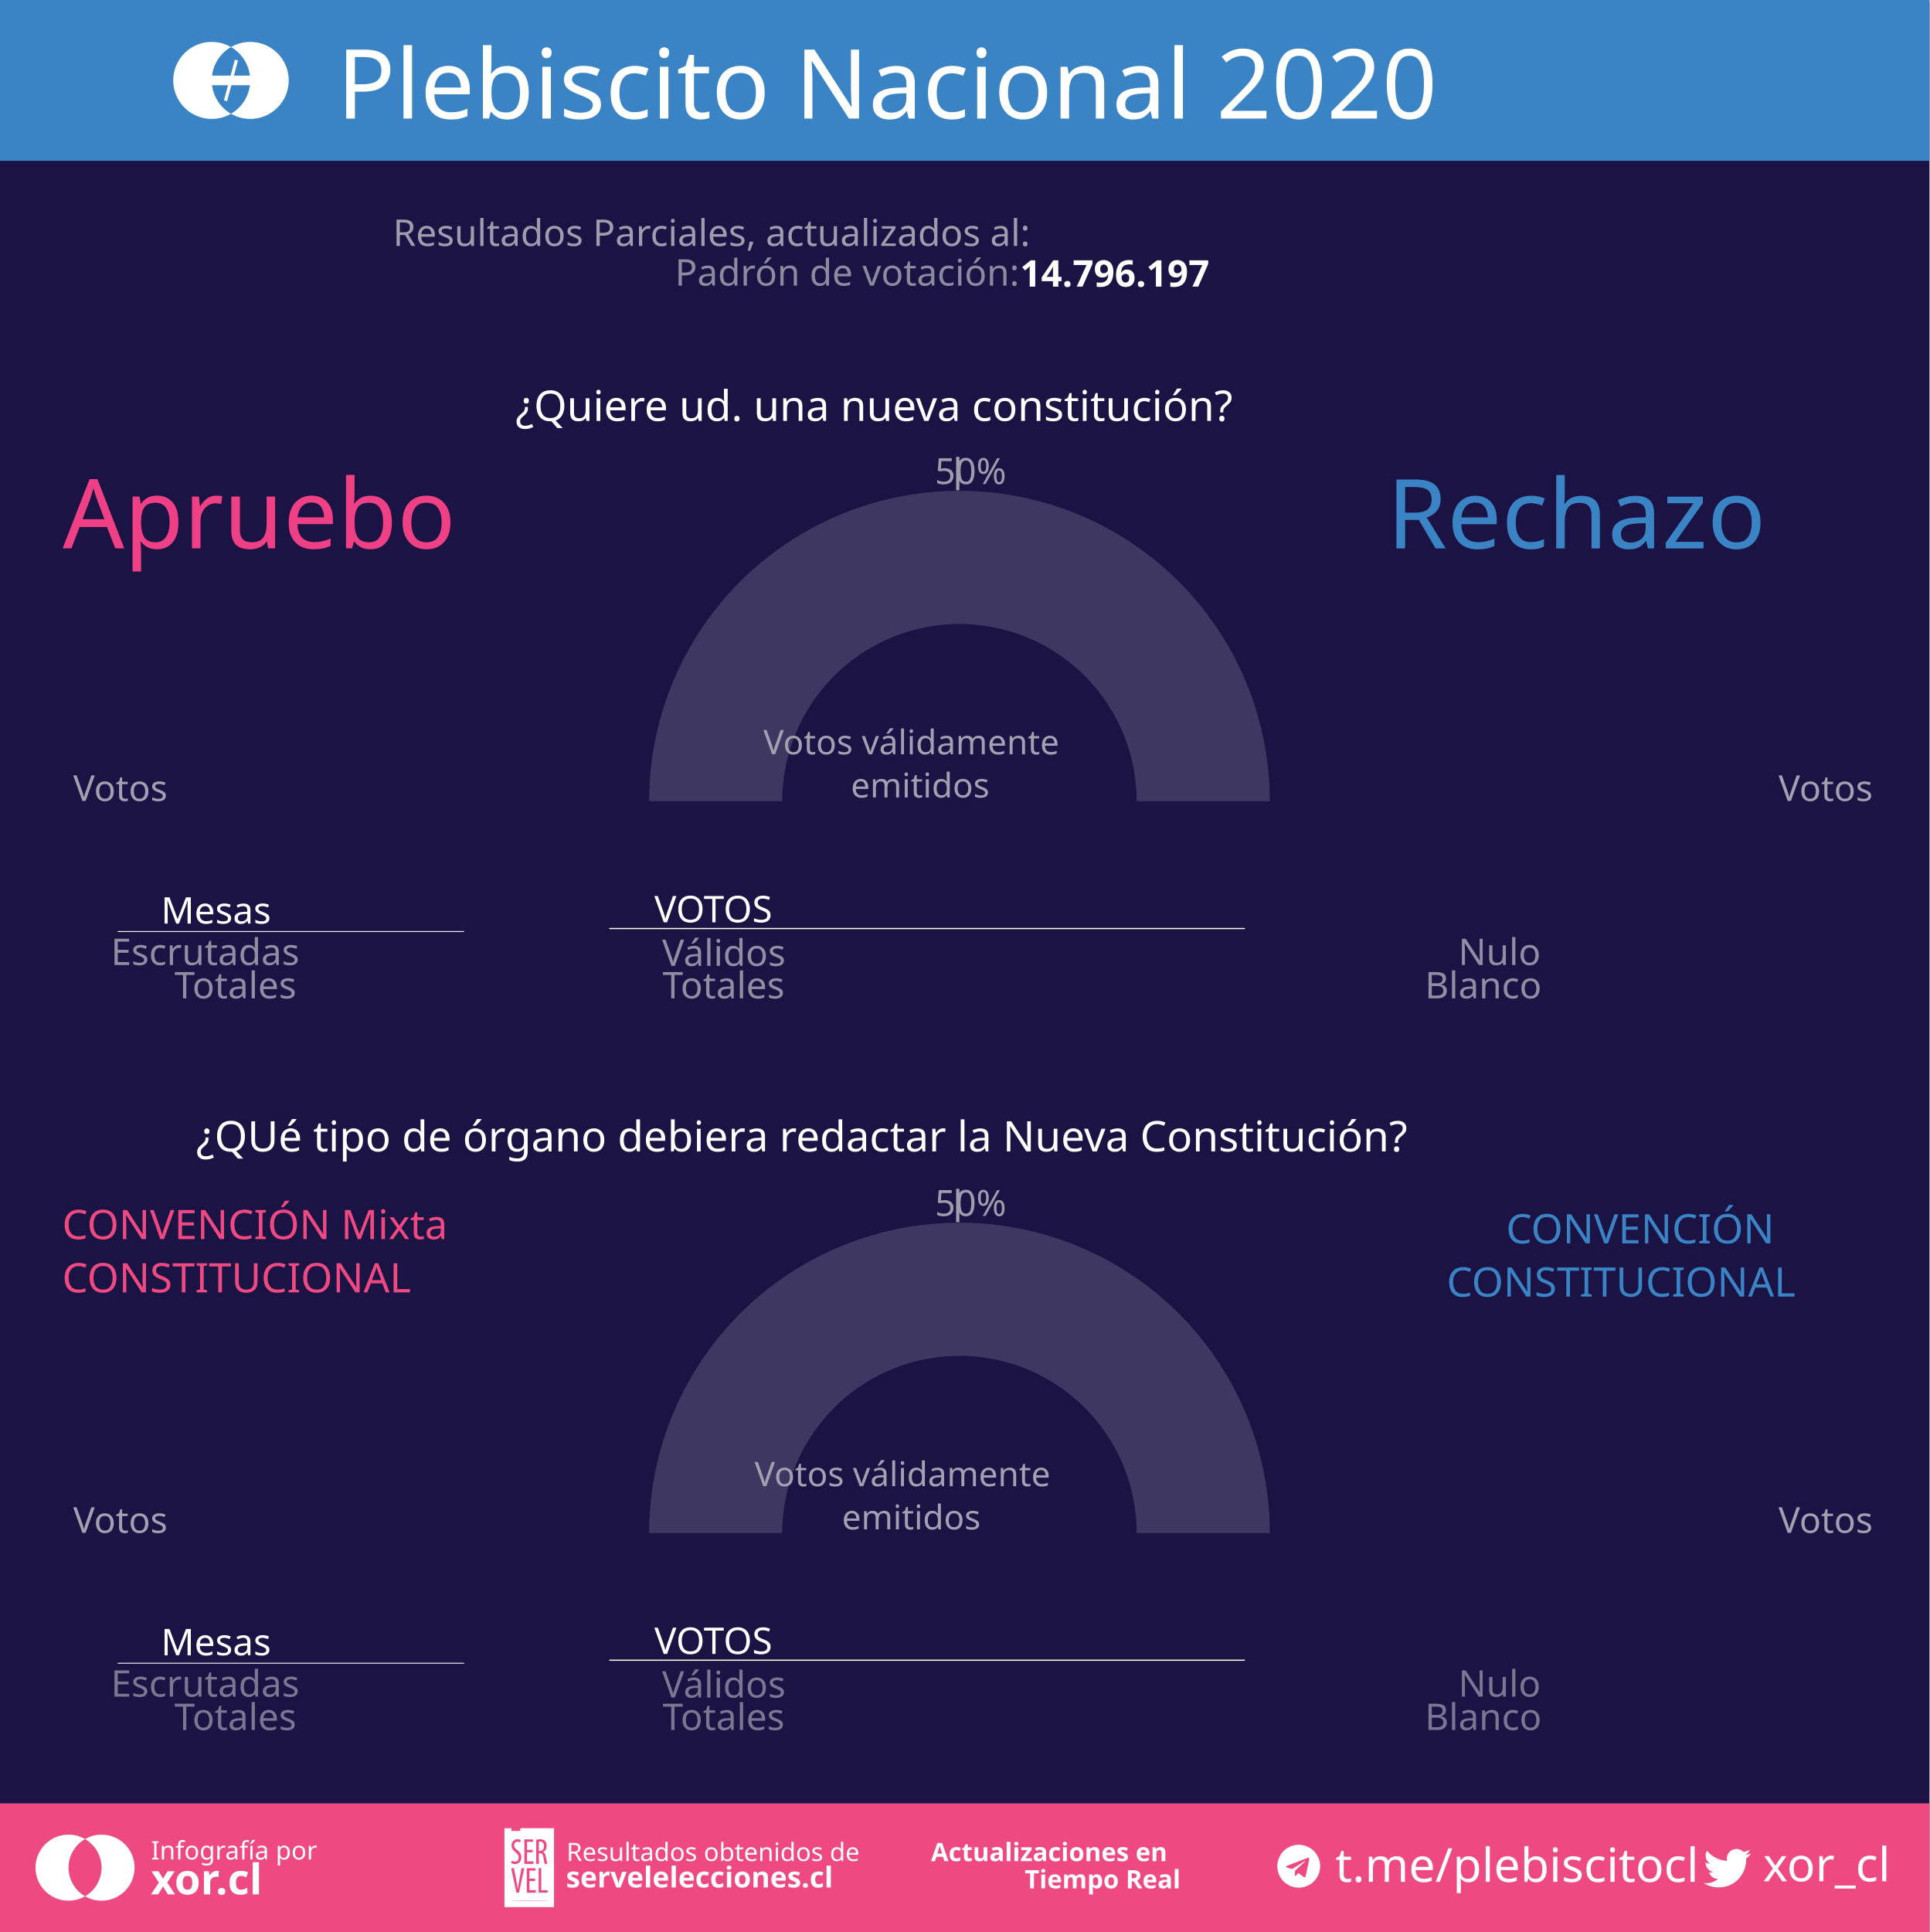
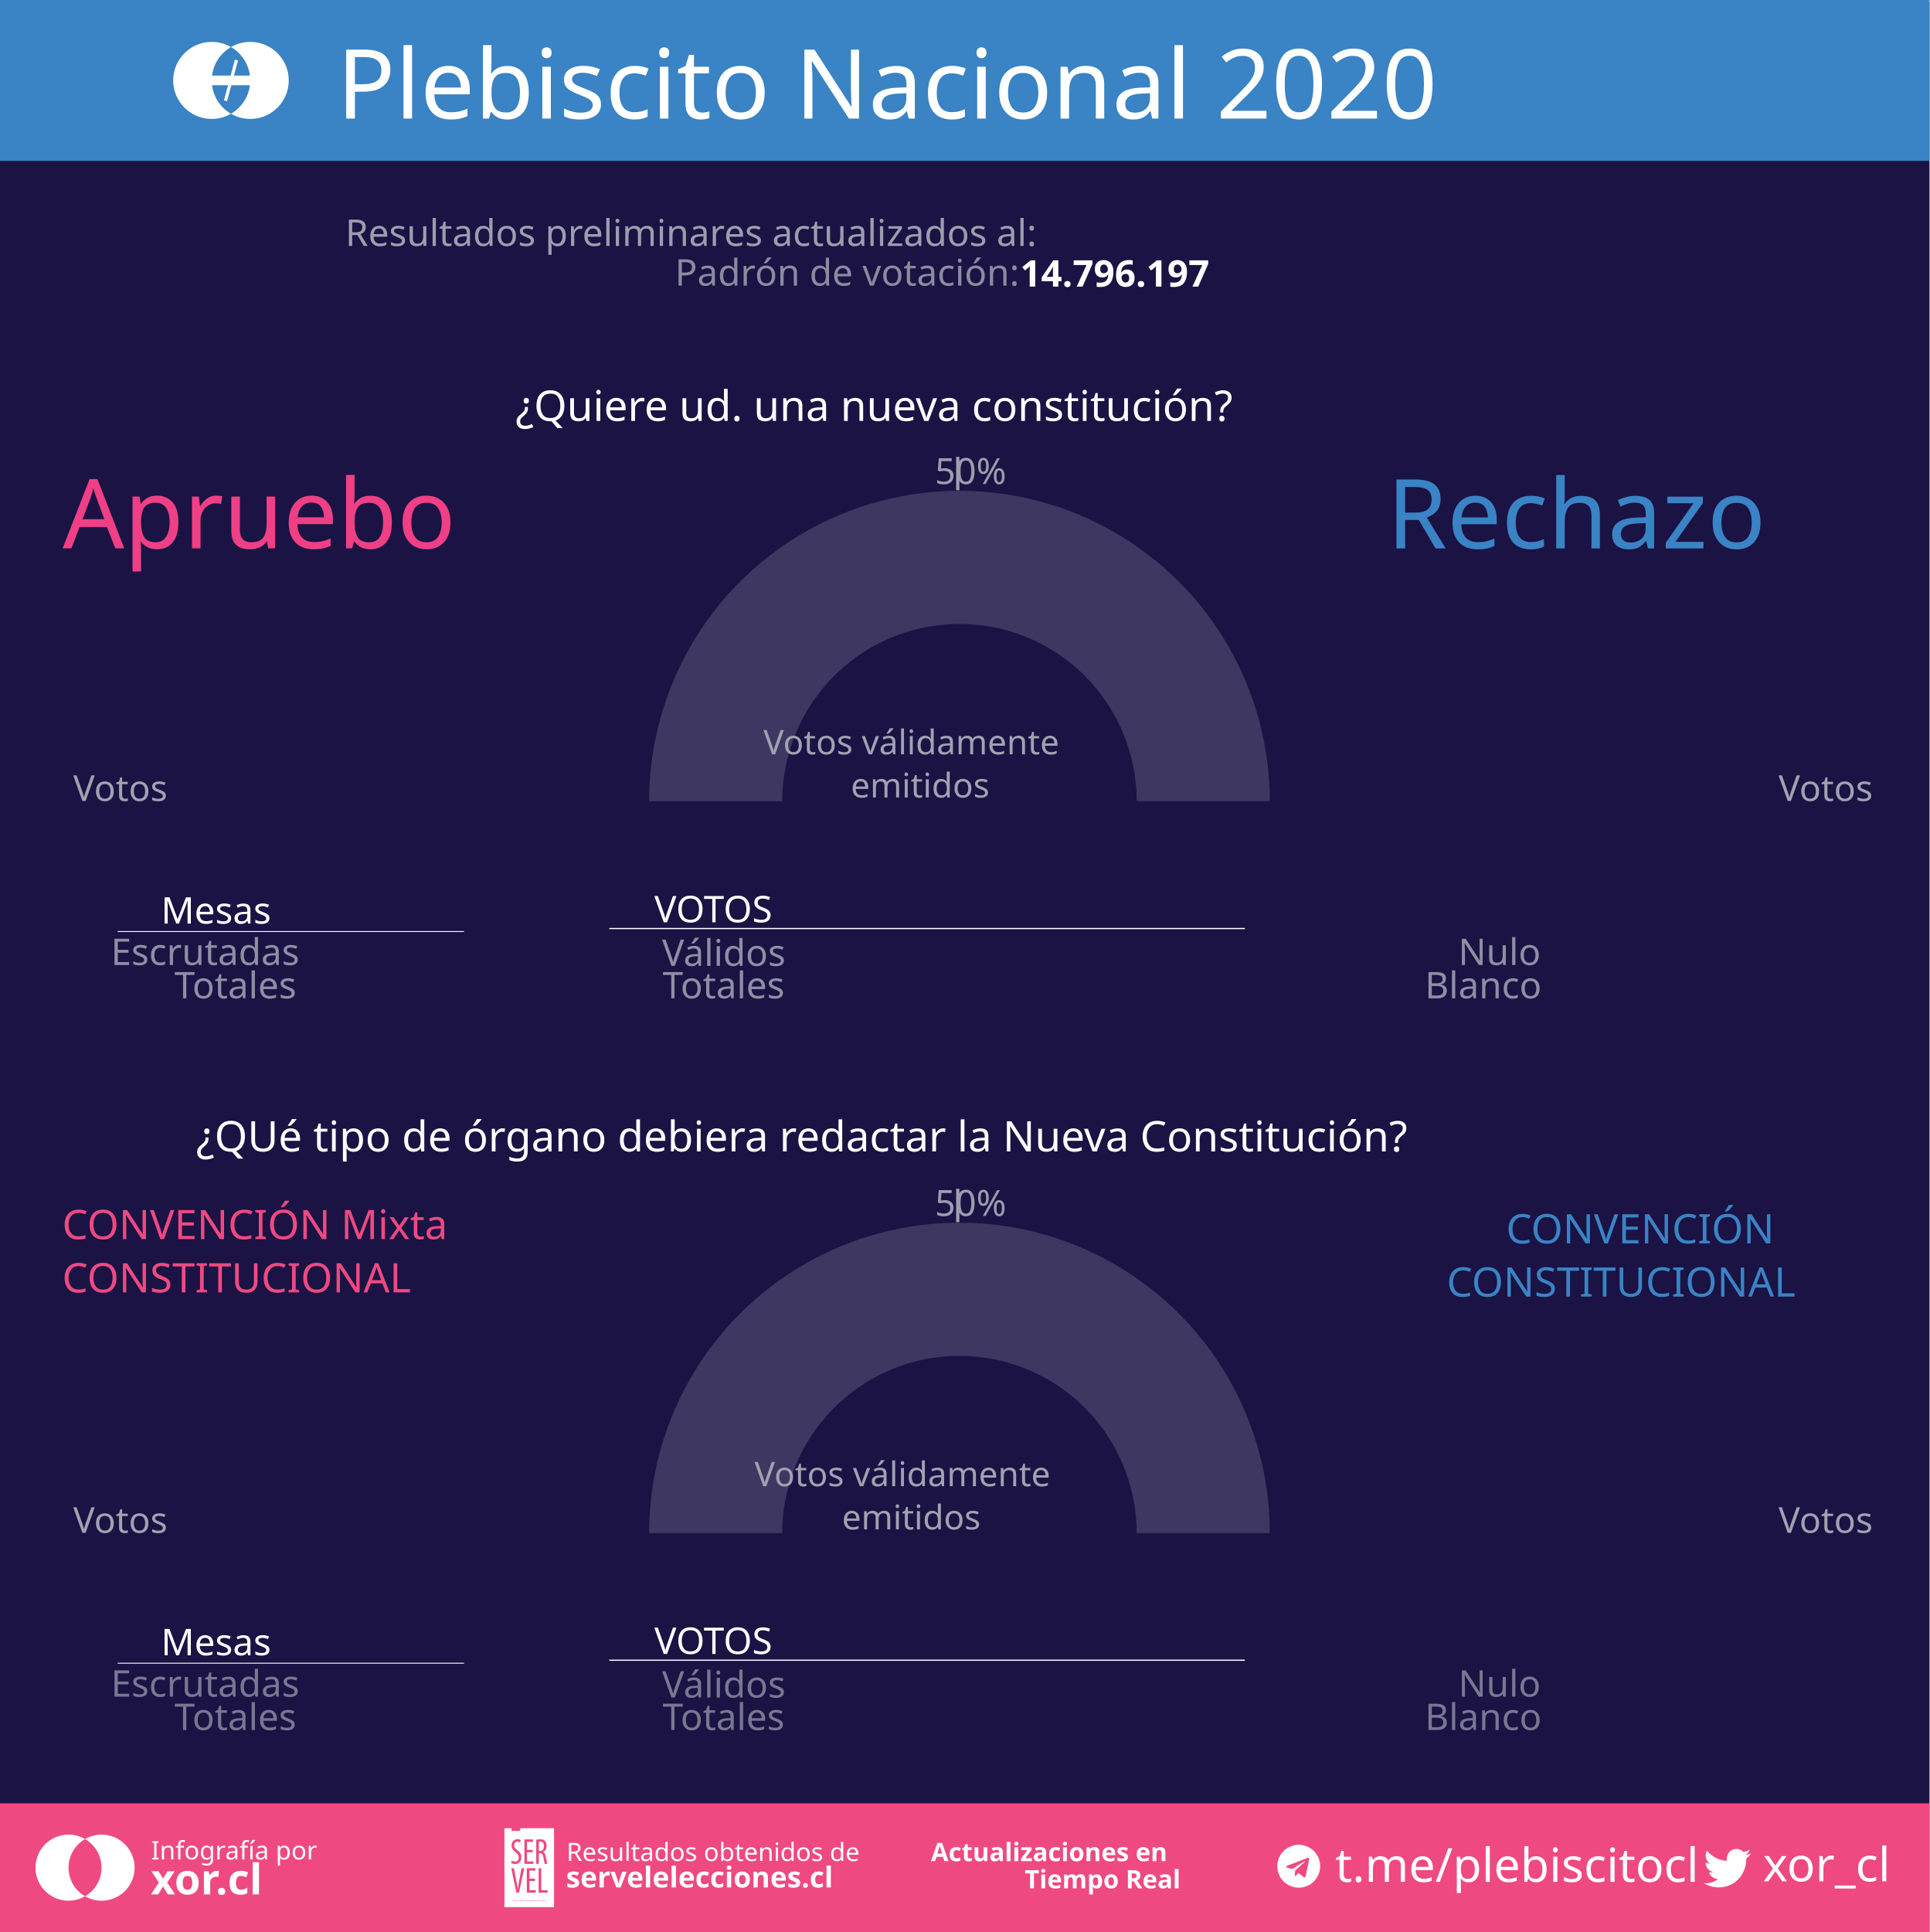
<svg xmlns="http://www.w3.org/2000/svg" width="600mm" height="600.646mm" viewBox="0 0 600 600.646" version="1.1" id="svg1043">
  <defs id="defs1037">
    <rect x="-236.895" y="210.758" width="211.73" height="91.642" id="rect2922" />
    <clipPath clipPathUnits="userSpaceOnUse" id="clipPath1648">
      <rect style="fill:#ffffff;stroke:#ffffff;stroke-width:1" id="rect1650" width="45.114" height="45.493" x="152.721" y="170.014" />
    </clipPath>
  </defs>
  <g id="layer1" transform="translate(151.8208,24.07663)">
    <rect style="fill:#1a1344;fill-opacity:1;stroke-width:0.346" id="rect1614" width="600" height="600" x="-151.821" y="-23.431" />
-     <text xml:space="preserve" style="font-style:normal;font-weight:normal;font-size:11.465px;line-height:1.25;font-family:sans-serif;fill:#9d9dad;fill-opacity:1;stroke:none;stroke-width:0.287" x="-29.623" y="52.391" id="text1632-5-7">
-       <tspan id="tspan1630-9-6" x="-29.623" y="52.391" style="font-style:normal;font-variant:normal;font-weight:normal;font-stretch:normal;font-family:Nunito;-inkscape-font-specification:Nunito;fill:#9d9dad;fill-opacity:1;stroke-width:0.287">Resultados Parciales, actualizados al: <tspan style="font-style:normal;font-variant:normal;font-weight:normal;font-stretch:normal;font-family:Nunito;-inkscape-font-specification:Nunito;fill:#ffffff" id="tspan1365" />
-       </tspan>
+     <text xml:space="preserve" style="font-style:normal;font-weight:normal;font-size:11.465px;line-height:1.25;font-family:sans-serif;fill:#9d9dad;fill-opacity:1;stroke:none;stroke-width:0.287" x="-44.44" y="52.391" id="text1632-5-7">
+       <tspan id="tspan1630-9-6" x="-44.44" y="52.391" style="font-style:normal;font-variant:normal;font-weight:normal;font-stretch:normal;font-family:Nunito;-inkscape-font-specification:Nunito;fill:#9d9dad;fill-opacity:1;stroke-width:0.287">Resultados preliminares actualizados al: </tspan>
    </text>
    <g id="g1677" transform="translate(-0.02844238)" style="stroke:none">
      <rect style="fill:#3a83c4;fill-opacity:1;stroke-width:0.307;stroke:none" id="rect1367-9" width="600" height="50" x="-151.792" y="-24.077" />
      <g id="g1509" transform="translate(36.54489,0.2923608)" style="stroke:none">
        <g id="g1691" transform="translate(0,-4.053642)" style="fill:#ffffff;fill-opacity:1;stroke:none">
          <g id="g1061" transform="translate(70.16845,197.8161)" style="fill:#ffffff;fill-opacity:1;stroke:none">
            <g transform="matrix(0.5966778,0,0,0.5966778,-235.0461,-255.0032)" id="layer1-3-4" style="fill:#ffffff;fill-opacity:1;stroke:none">
              <path transform="matrix(0.2645833,0,0,0.2645833,59.63098,82.60943)" d="M 43.02,3.838 A 75.851,75.851 0 0 0 -32.832,79.689 75.851,75.851 0 0 0 43.02,155.539 75.851,75.851 0 0 0 80.979,145.357 75.851,75.851 0 0 1 43.086,79.689 75.851,75.851 0 0 1 80.979,14.02 75.851,75.851 0 0 0 43.02,3.838 Z M 80.979,14.02 A 75.851,75.851 0 0 1 118.869,79.689 75.851,75.851 0 0 1 80.979,145.357 75.851,75.851 0 0 0 118.938,155.539 75.851,75.851 0 0 0 194.789,79.689 75.851,75.851 0 0 0 118.938,3.838 75.851,75.851 0 0 0 80.979,14.02 Z" style="fill:#ffffff;fill-opacity:1;stroke:none;stroke-width:0.378;stroke-linecap:round;stroke-linejoin:round" id="path1075-3" />
            </g>
            <g id="g2693" style="opacity:1;fill:#ffffff;fill-opacity:1;stroke:none">
              <path style="color:#000000;font-style:normal;font-variant:normal;font-weight:normal;font-stretch:normal;font-size:medium;line-height:normal;font-family:sans-serif;font-variant-ligatures:normal;font-variant-position:normal;font-variant-caps:normal;font-variant-numeric:normal;font-variant-alternates:normal;font-variant-east-asian:normal;font-feature-settings:normal;font-variation-settings:normal;text-indent:0;text-align:start;text-decoration:none;text-decoration-line:none;text-decoration-style:solid;text-decoration-color:#000000;letter-spacing:normal;word-spacing:normal;text-transform:none;writing-mode:lr-tb;direction:ltr;text-orientation:mixed;dominant-baseline:auto;baseline-shift:baseline;text-anchor:start;white-space:normal;shape-padding:0;shape-margin:0;inline-size:0;clip-rule:nonzero;display:inline;overflow:visible;visibility:visible;isolation:auto;mix-blend-mode:normal;color-interpolation:sRGB;color-interpolation-filters:linearRGB;solid-color:#000000;solid-opacity:1;vector-effect:none;fill:#ffffff;fill-opacity:1;fill-rule:nonzero;stroke:none;stroke-width:3;stroke-linecap:butt;stroke-linejoin:miter;stroke-miterlimit:4;stroke-dasharray:none;stroke-dashoffset:0;stroke-opacity:1;color-rendering:auto;image-rendering:auto;shape-rendering:auto;text-rendering:auto;enable-background:accumulate;stop-color:#000000;stop-opacity:1" d="m -192.742,-193.131 h 12.12" id="path2695" />
              <path style="color:#000000;font-style:normal;font-variant:normal;font-weight:normal;font-stretch:normal;font-size:medium;line-height:normal;font-family:sans-serif;font-variant-ligatures:normal;font-variant-position:normal;font-variant-caps:normal;font-variant-numeric:normal;font-variant-alternates:normal;font-variant-east-asian:normal;font-feature-settings:normal;font-variation-settings:normal;text-indent:0;text-align:start;text-decoration:none;text-decoration-line:none;text-decoration-style:solid;text-decoration-color:#000000;letter-spacing:normal;word-spacing:normal;text-transform:none;writing-mode:lr-tb;direction:ltr;text-orientation:mixed;dominant-baseline:auto;baseline-shift:baseline;text-anchor:start;white-space:normal;shape-padding:0;shape-margin:0;inline-size:0;clip-rule:nonzero;display:inline;overflow:visible;visibility:visible;isolation:auto;mix-blend-mode:normal;color-interpolation:sRGB;color-interpolation-filters:linearRGB;solid-color:#000000;solid-opacity:1;vector-effect:none;fill:#ffffff;fill-opacity:1;fill-rule:nonzero;stroke:none;stroke-width:3;stroke-linecap:butt;stroke-linejoin:miter;stroke-miterlimit:4;stroke-dasharray:none;stroke-dashoffset:0;stroke-opacity:1;color-rendering:auto;image-rendering:auto;shape-rendering:auto;text-rendering:auto;enable-background:accumulate;stop-color:#000000;stop-opacity:1" d="m -192.742,-194.631 v 3 h 12.121 v -3 z" id="path2697" />
            </g>
            <g id="g2699" style="opacity:1;fill:#ffffff;fill-opacity:1;stroke:none">
              <path style="color:#000000;font-style:normal;font-variant:normal;font-weight:normal;font-stretch:normal;font-size:medium;line-height:normal;font-family:sans-serif;font-variant-ligatures:normal;font-variant-position:normal;font-variant-caps:normal;font-variant-numeric:normal;font-variant-alternates:normal;font-variant-east-asian:normal;font-feature-settings:normal;font-variation-settings:normal;text-indent:0;text-align:start;text-decoration:none;text-decoration-line:none;text-decoration-style:solid;text-decoration-color:#000000;letter-spacing:normal;word-spacing:normal;text-transform:none;writing-mode:lr-tb;direction:ltr;text-orientation:mixed;dominant-baseline:auto;baseline-shift:baseline;text-anchor:start;white-space:normal;shape-padding:0;shape-margin:0;inline-size:0;clip-rule:nonzero;display:inline;overflow:visible;visibility:visible;isolation:auto;mix-blend-mode:normal;color-interpolation:sRGB;color-interpolation-filters:linearRGB;solid-color:#000000;solid-opacity:1;vector-effect:none;fill:#ffffff;fill-opacity:1;fill-rule:nonzero;stroke:none;stroke-width:1;stroke-linecap:butt;stroke-linejoin:miter;stroke-miterlimit:4;stroke-dasharray:none;stroke-dashoffset:0;stroke-opacity:1;color-rendering:auto;image-rendering:auto;shape-rendering:auto;text-rendering:auto;enable-background:accumulate;stop-color:#000000;stop-opacity:1" d="m -188.377,-186.803 3.391,-12.657" id="path2701" />
              <path style="color:#000000;font-style:normal;font-variant:normal;font-weight:normal;font-stretch:normal;font-size:medium;line-height:normal;font-family:sans-serif;font-variant-ligatures:normal;font-variant-position:normal;font-variant-caps:normal;font-variant-numeric:normal;font-variant-alternates:normal;font-variant-east-asian:normal;font-feature-settings:normal;font-variation-settings:normal;text-indent:0;text-align:start;text-decoration:none;text-decoration-line:none;text-decoration-style:solid;text-decoration-color:#000000;letter-spacing:normal;word-spacing:normal;text-transform:none;writing-mode:lr-tb;direction:ltr;text-orientation:mixed;dominant-baseline:auto;baseline-shift:baseline;text-anchor:start;white-space:normal;shape-padding:0;shape-margin:0;inline-size:0;clip-rule:nonzero;display:inline;overflow:visible;visibility:visible;isolation:auto;mix-blend-mode:normal;color-interpolation:sRGB;color-interpolation-filters:linearRGB;solid-color:#000000;solid-opacity:1;vector-effect:none;fill:#ffffff;fill-opacity:1;fill-rule:nonzero;stroke:none;stroke-width:1;stroke-linecap:butt;stroke-linejoin:miter;stroke-miterlimit:4;stroke-dasharray:none;stroke-dashoffset:0;stroke-opacity:1;color-rendering:auto;image-rendering:auto;shape-rendering:auto;text-rendering:auto;enable-background:accumulate;stop-color:#000000;stop-opacity:1" d="m -185.469,-199.59 -3.391,12.658 0.965,0.258 3.393,-12.656 z" id="path2703" />
            </g>
          </g>
        </g>
        <text xml:space="preserve" style="font-style:normal;font-weight:normal;font-size:30.037px;line-height:1.25;font-family:sans-serif;fill:#ffffff;fill-opacity:1;stroke:none;stroke-width:0.751" x="-83.579" y="12.489" id="text1632-7-3">
          <tspan id="tspan1630-7-1" x="-83.579" y="12.489" style="font-style:normal;font-variant:normal;font-weight:normal;font-stretch:normal;font-family:'LEMON MILK';-inkscape-font-specification:'LEMON MILK';fill:#ffffff;fill-opacity:1;stroke-width:0.751;stroke:none">Plebiscito Nacional 2020</tspan>
        </text>
      </g>
    </g>
    <text xml:space="preserve" style="font-style:normal;font-weight:normal;font-size:9.021px;line-height:1.25;font-family:sans-serif;fill:#a1a1b1;fill-opacity:1;stroke:none;stroke-width:0.226" x="158.414" y="242.063" id="text1632-0-4-6">
      <tspan id="tspan1630-3-44-2" x="158.414" y="242.063" style="font-style:normal;font-variant:normal;font-weight:normal;font-stretch:normal;font-family:'LEMON MILK';-inkscape-font-specification:'LEMON MILK';fill:#a1a1b1;fill-opacity:1;stroke-width:0.226" />
    </text>
    <text xml:space="preserve" style="font-style:normal;font-weight:normal;font-size:9.021px;line-height:1.25;font-family:sans-serif;fill:#a1a1b1;fill-opacity:1;stroke:none;stroke-width:0.226" x="158.39" y="253.822" id="text1632-0-4-6-7">
      <tspan id="tspan1630-3-44-2-0" x="158.39" y="253.822" style="font-style:normal;font-variant:normal;font-weight:normal;font-stretch:normal;font-family:'LEMON MILK';-inkscape-font-specification:'LEMON MILK';fill:#a1a1b1;fill-opacity:1;stroke-width:0.226" />
    </text>
    <text xml:space="preserve" style="font-style:normal;font-weight:normal;font-size:11.441px;line-height:1.25;font-family:sans-serif;fill:#8b8b9f;fill-opacity:1;stroke:none;stroke-width:0.286" x="58.079" y="64.72" id="text1632-5-73-2-5-62">
      <tspan id="tspan1630-9-65-1-7-6" x="58.079" y="64.72" style="font-style:normal;font-variant:normal;font-weight:normal;font-stretch:normal;font-family:Nunito;-inkscape-font-specification:Nunito;fill:#8b8b9f;fill-opacity:1;stroke-width:0.286">Padrón de votación: <tspan style="font-style:normal;font-variant:normal;font-weight:normal;font-stretch:normal;font-family:Nunito;-inkscape-font-specification:Nunito;fill:#ffffff" id="tspan2918" />
      </tspan>
    </text>
    <text xml:space="preserve" id="text2920" style="font-style:normal;font-weight:normal;font-size:10.583px;line-height:1.25;font-family:sans-serif;white-space:pre;shape-inside:url(#rect2922);fill:#000000;fill-opacity:1;stroke:none;" />
    <g id="g3247">
      <text xml:space="preserve" style="font-style:normal;font-weight:normal;font-size:30.037px;line-height:1.25;font-family:sans-serif;fill:#ef3f85;fill-opacity:1;stroke:none;stroke-width:0.751;" x="-132.338" y="146.399" id="text1632">
        <tspan id="tspan1630" x="-132.338" y="146.399" style="font-style:normal;font-variant:normal;font-weight:normal;font-stretch:normal;font-family:'LEMON MILK';-inkscape-font-specification:'LEMON MILK';fill:#ef3f85;fill-opacity:1;stroke-width:0.751;">Apruebo</tspan>
      </text>
      <text xml:space="preserve" style="font-style:normal;font-weight:normal;font-size:30.037px;line-height:1.25;font-family:sans-serif;fill:#3a83c4;fill-opacity:1;stroke:none;stroke-width:0.751" x="279.519" y="146.429" id="text1632-1">
        <tspan id="tspan1630-1" x="279.519" y="146.429" style="font-style:normal;font-variant:normal;font-weight:normal;font-stretch:normal;font-family:'LEMON MILK';-inkscape-font-specification:'LEMON MILK';fill:#3a83c4;fill-opacity:1;stroke-width:0.751">Rechazo</tspan>
      </text>
      <text xml:space="preserve" style="font-style:normal;font-weight:normal;font-size:13.138px;line-height:1.25;font-family:sans-serif;fill:#000000;fill-opacity:1;stroke:none;stroke-width:0.328" x="8.505" y="106.782" id="text1632-7-3-9">
        <tspan id="tspan1630-7-1-7" x="8.505" y="106.782" style="font-style:normal;font-variant:normal;font-weight:normal;font-stretch:normal;font-family:'LEMON MILK';-inkscape-font-specification:'LEMON MILK';fill:#ffffff;stroke-width:0.328">¿Quiere ud. una nueva constitución?</tspan>
      </text>
      <g id="g1893" transform="translate(0,18.0614)">
        <text xml:space="preserve" style="font-style:normal;font-weight:normal;font-size:11.147px;line-height:1.25;font-family:sans-serif;fill:#a1a1b1;fill-opacity:1;stroke:none;stroke-width:0.279" x="-129.048" y="206.873" id="text1632-0-4-1">
          <tspan id="tspan1630-3-44-5" x="-129.048" y="206.873" style="font-style:normal;font-variant:normal;font-weight:normal;font-stretch:normal;font-family:Nunito;-inkscape-font-specification:Nunito;fill:#a1a1b1;fill-opacity:1;stroke-width:0.279">Votos</tspan>
        </text>
      </g>
      <g id="g1751" transform="translate(0,10.58333)">
        <g id="g1661">
          <g id="g1654">
            <path id="path1652" style="fill:#ffffff;fill-opacity:0.156;stroke-width:1.152" d="M 371.469,494.557 A 364.753,364.753 0 0 0 189.092,810.441 h 156.494 a 208.26,208.26 0 0 1 104.129,-180.359 208.26,208.26 0 0 1 208.26,0 208.26,208.26 0 0 1 104.131,180.359 H 918.598 A 364.753,364.753 0 0 0 736.221,494.557 a 364.753,364.753 0 0 0 -364.752,0 z" transform="scale(0.2645833)" />
            <path style="fill:#a1a1b1;fill-opacity:1;stroke:#a1a1b1;stroke-width:1.002;stroke-linecap:butt;stroke-linejoin:miter;stroke-miterlimit:4;stroke-dasharray:none;stroke-opacity:1" d="m 146.009,107.377 v 10.381" id="path2827" />
          </g>
          <text xml:space="preserve" style="font-style:normal;font-weight:normal;font-size:11.257px;line-height:1.25;font-family:sans-serif;fill:#9c9cad;fill-opacity:1;stroke:#000000;stroke-width:0.281;stroke-opacity:0" x="138.897" y="115.832" id="text1632-0-7">
            <tspan id="tspan1630-3-9" x="138.897" y="115.832" style="font-style:normal;font-variant:normal;font-weight:normal;font-stretch:normal;font-family:'LEMON MILK';-inkscape-font-specification:'LEMON MILK';fill:#9c9cad;fill-opacity:1;stroke:#000000;stroke-width:0.281;stroke-opacity:0">50%</tspan>
          </text>
        </g>
        <text xml:space="preserve" style="font-style:normal;font-weight:normal;font-size:10.583px;line-height:1.25;font-family:sans-serif;fill:#a1a1b1;fill-opacity:1;stroke:none;stroke-width:0.176" x="146.707" y="199.849" id="text1632-0-4-1-5-7">
          <tspan x="146.707" y="199.849" style="font-style:normal;font-variant:normal;font-weight:normal;font-stretch:normal;font-size:10.583px;font-family:Nunito;-inkscape-font-specification:Nunito;text-align:center;text-anchor:middle;fill:#a1a1b1;fill-opacity:1;stroke-width:0.176" id="tspan3066">Votos válidamente</tspan>
          <tspan x="146.707" y="213.275" style="font-style:normal;font-variant:normal;font-weight:normal;font-stretch:normal;font-size:10.583px;font-family:Nunito;-inkscape-font-specification:Nunito;text-align:center;text-anchor:middle;fill:#a1a1b1;fill-opacity:1;stroke-width:0.176" id="tspan1541">emitidos</tspan>
        </text>
      </g>
      <g id="g1901" transform="translate(0,18.0614)">
        <text xml:space="preserve" style="font-style:normal;font-weight:normal;font-size:11.147px;line-height:1.25;font-family:sans-serif;fill:#a1a1b1;fill-opacity:1;stroke:none;stroke-width:0.279" x="401.249" y="206.873" id="text1632-0-4-1-3">
          <tspan id="tspan1630-3-44-5-6" x="401.249" y="206.873" style="font-style:normal;font-variant:normal;font-weight:normal;font-stretch:normal;font-family:Nunito;-inkscape-font-specification:Nunito;fill:#a1a1b1;fill-opacity:1;stroke-width:0.279">Votos</tspan>
        </text>
      </g>
      <g id="g2153" transform="translate(0,10.58333)">
        <text xml:space="preserve" style="font-style:normal;font-weight:normal;font-size:11.441px;line-height:1.25;font-family:sans-serif;fill:#8f8ea3;fill-opacity:1;stroke:none;stroke-width:0.286" x="301.663" y="265.356" id="text1632-5-73">
          <tspan id="tspan1630-9-65" x="301.663" y="265.356" style="font-style:normal;font-variant:normal;font-weight:normal;font-stretch:normal;font-family:Nunito;-inkscape-font-specification:Nunito;fill:#8f8ea3;fill-opacity:1;stroke-width:0.286">Nulo</tspan>
        </text>
        <text xml:space="preserve" style="font-style:normal;font-weight:normal;font-size:11.441px;line-height:1.25;font-family:sans-serif;fill:#8f8ea3;fill-opacity:1;stroke:none;stroke-width:0.286" x="-117.328" y="265.356" id="text1632-5-73-2-9">
          <tspan id="tspan1630-9-65-1-3" x="-117.328" y="265.356" style="font-style:normal;font-variant:normal;font-weight:normal;font-stretch:normal;font-family:Nunito;-inkscape-font-specification:Nunito;fill:#8f8ea3;fill-opacity:1;stroke-width:0.286">Escrutadas</tspan>
        </text>
        <text xml:space="preserve" style="font-style:normal;font-weight:normal;font-size:11.441px;line-height:1.25;font-family:sans-serif;fill:#8f8ea3;fill-opacity:1;stroke:none;stroke-width:0.286" x="-97.571" y="275.72" id="text1632-5-73-2-5-6">
          <tspan id="tspan1630-9-65-1-7-0" x="-97.571" y="275.72" style="font-style:normal;font-variant:normal;font-weight:normal;font-stretch:normal;font-family:Nunito;-inkscape-font-specification:Nunito;fill:#8f8ea3;fill-opacity:1;stroke-width:0.286">Totales</tspan>
        </text>
        <text xml:space="preserve" style="font-style:normal;font-weight:normal;font-size:11.441px;line-height:1.25;font-family:sans-serif;fill:#ffffff;fill-opacity:1;stroke:none;stroke-width:0.286;" x="-101.741" y="252.48" id="text1632-5-73-2-5-7">
          <tspan id="tspan1630-9-65-1-7-5" x="-101.741" y="252.48" style="font-style:normal;font-variant:normal;font-weight:normal;font-stretch:normal;font-family:'LEMON MILK';-inkscape-font-specification:'LEMON MILK';fill:#ffffff;stroke-width:0.286;fill-opacity:1;">Mesas</tspan>
        </text>
        <path style="fill:#ffffff;stroke:#ffffff;stroke-width:0.272px;stroke-linecap:butt;stroke-linejoin:miter;stroke-opacity:1;fill-opacity:1" d="M -115.223,254.952 H -7.523" id="path1227" />
        <text xml:space="preserve" style="font-style:normal;font-weight:normal;font-size:11.441px;line-height:1.25;font-family:sans-serif;fill:#8f8ea3;fill-opacity:1;stroke:none;stroke-width:0.286" x="54.066" y="265.631" id="text1632-5-73-2-9-5">
          <tspan id="tspan1630-9-65-1-3-9" x="54.066" y="265.631" style="font-style:normal;font-variant:normal;font-weight:normal;font-stretch:normal;font-family:Nunito;-inkscape-font-specification:Nunito;fill:#8f8ea3;fill-opacity:1;stroke-width:0.286">Válidos</tspan>
        </text>
        <text xml:space="preserve" style="font-style:normal;font-weight:normal;font-size:11.441px;line-height:1.25;font-family:sans-serif;fill:#8f8ea3;fill-opacity:1;stroke:none;stroke-width:0.286" x="54.244" y="275.72" id="text1632-5-73-2-5-6-2">
          <tspan id="tspan1630-9-65-1-7-0-2" x="54.244" y="275.72" style="font-style:normal;font-variant:normal;font-weight:normal;font-stretch:normal;font-family:Nunito;-inkscape-font-specification:Nunito;fill:#8f8ea3;fill-opacity:1;stroke-width:0.286">Totales</tspan>
        </text>
        <text xml:space="preserve" style="font-style:normal;font-weight:normal;font-size:11.441px;line-height:1.25;font-family:sans-serif;fill:#ffffff;fill-opacity:1;stroke:none;stroke-width:0.286;" x="51.662" y="252.077" id="text1632-5-73-2-5-7-6">
          <tspan id="tspan1630-9-65-1-7-5-1" x="51.662" y="252.077" style="font-style:normal;font-variant:normal;font-weight:normal;font-stretch:normal;font-family:'LEMON MILK';-inkscape-font-specification:'LEMON MILK';fill:#ffffff;stroke-width:0.286;fill-opacity:1;">VOTOS</tspan>
        </text>
        <path style="fill:#ffffff;stroke:#ffffff;stroke-width:0.368px;stroke-linecap:butt;stroke-linejoin:miter;stroke-opacity:1;fill-opacity:1" d="M 37.65,254.019 H 235.301" id="path1227-2" />
        <text xml:space="preserve" style="font-style:normal;font-weight:normal;font-size:11.441px;line-height:1.25;font-family:sans-serif;fill:#8f8ea3;fill-opacity:1;stroke:none;stroke-width:0.286" x="291.286" y="275.72" id="text1632-5-73-93">
          <tspan id="tspan1630-9-65-1" x="291.286" y="275.72" style="font-style:normal;font-variant:normal;font-weight:normal;font-stretch:normal;font-family:Nunito;-inkscape-font-specification:Nunito;fill:#8f8ea3;fill-opacity:1;stroke-width:0.286">Blanco</tspan>
        </text>
      </g>
    </g>
    <g id="g3205">
      <text xml:space="preserve" style="font-style:normal;font-weight:normal;font-size:12.673px;line-height:1.25;font-family:sans-serif;text-align:start;text-anchor:start;fill:#ef4982;fill-opacity:1;stroke:none;stroke-width:0.317" x="-132.483" y="361.16" id="text1632-4">
        <tspan id="tspan1630-18" x="-132.483" y="361.16" style="font-style:normal;font-variant:normal;font-weight:normal;font-stretch:normal;font-family:'LEMON MILK';-inkscape-font-specification:'LEMON MILK';text-align:start;text-anchor:start;fill:#ef4982;fill-opacity:1;stroke-width:0.317">CONVENCIÓN Mixta</tspan>
        <tspan x="-132.483" y="377.712" style="font-style:normal;font-variant:normal;font-weight:normal;font-stretch:normal;font-family:'LEMON MILK';-inkscape-font-specification:'LEMON MILK';text-align:start;text-anchor:start;fill:#ef4982;fill-opacity:1;stroke-width:0.317" id="tspan1302">CONSTITUCIONAL</tspan>
      </text>
      <text xml:space="preserve" style="font-style:normal;font-weight:normal;font-size:12.673px;line-height:1.25;font-family:sans-serif;fill:#3a83c4;fill-opacity:1;stroke:none;stroke-width:0.317" x="429.585" y="362.475" id="text1632-4-8">
        <tspan x="429.585" y="362.475" style="font-style:normal;font-variant:normal;font-weight:normal;font-stretch:normal;font-family:'LEMON MILK';-inkscape-font-specification:'LEMON MILK';text-align:end;text-anchor:end;fill:#3a83c4;fill-opacity:1;stroke-width:0.317" id="tspan1302-8">CONVENCIÓN</tspan>
        <tspan x="429.585" y="379.027" style="font-style:normal;font-variant:normal;font-weight:normal;font-stretch:normal;font-family:'LEMON MILK';-inkscape-font-specification:'LEMON MILK';text-align:end;text-anchor:end;fill:#3a83c4;fill-opacity:1;stroke-width:0.317" id="tspan1327">CONSTITUCIONAL</tspan>
      </text>
      <text xml:space="preserve" style="font-style:normal;font-weight:normal;font-size:13.138px;line-height:1.25;font-family:sans-serif;fill:#000000;fill-opacity:1;stroke:none;stroke-width:0.328" x="-90.822" y="333.89" id="text1632-7-3-9-7">
        <tspan id="tspan1630-7-1-7-6" x="-90.822" y="333.89" style="font-style:normal;font-variant:normal;font-weight:normal;font-stretch:normal;font-family:'LEMON MILK';-inkscape-font-specification:'LEMON MILK';fill:#ffffff;stroke-width:0.328">¿QUé tipo de órgano debiera redactar la Nueva Constitución?</tspan>
      </text>
      <g id="g1751-4" transform="translate(0,238.1253)">
        <g id="g1751-5">
          <g id="g1661-3">
            <g id="g1654-5">
              <path id="path1652-6" style="fill:#ffffff;fill-opacity:0.156;stroke-width:1.152" d="M 371.469,494.557 A 364.753,364.753 0 0 0 189.092,810.441 h 156.494 a 208.26,208.26 0 0 1 104.129,-180.359 208.26,208.26 0 0 1 208.26,0 208.26,208.26 0 0 1 104.131,180.359 H 918.598 A 364.753,364.753 0 0 0 736.221,494.557 a 364.753,364.753 0 0 0 -364.752,0 z" transform="scale(0.2645833)" />
              <path style="fill:#a1a1b1;fill-opacity:1;stroke:#a1a1b1;stroke-width:1.002;stroke-linecap:butt;stroke-linejoin:miter;stroke-miterlimit:4;stroke-dasharray:none;stroke-opacity:1" d="m 146.009,107.377 v 10.381" id="path2827-2" />
            </g>
            <text xml:space="preserve" style="font-style:normal;font-weight:normal;font-size:11.257px;line-height:1.25;font-family:sans-serif;fill:#9c9cad;fill-opacity:1;stroke:#000000;stroke-width:0.281;stroke-opacity:0" x="138.897" y="115.832" id="text1632-0-7-9">
              <tspan id="tspan1630-3-9-12" x="138.897" y="115.832" style="font-style:normal;font-variant:normal;font-weight:normal;font-stretch:normal;font-family:'LEMON MILK';-inkscape-font-specification:'LEMON MILK';fill:#9c9cad;fill-opacity:1;stroke:#000000;stroke-width:0.281;stroke-opacity:0">50%</tspan>
            </text>
          </g>
          <text xml:space="preserve" style="font-style:normal;font-weight:normal;font-size:10.583px;line-height:1.25;font-family:sans-serif;fill:#a1a1b1;fill-opacity:1;stroke:none;stroke-width:0.176" x="146.707" y="199.849" id="text1632-0-4-1-5-7-7">
            <tspan x="146.707" y="199.849" style="font-style:normal;font-variant:normal;font-weight:normal;font-stretch:normal;font-size:10.583px;font-family:Nunito;-inkscape-font-specification:Nunito;text-align:center;text-anchor:middle;fill:#a1a1b1;fill-opacity:1;stroke-width:0.176" id="tspan3066-0">Votos válidamente</tspan>
            <tspan x="146.707" y="213.275" style="font-style:normal;font-variant:normal;font-weight:normal;font-stretch:normal;font-size:10.583px;font-family:Nunito;-inkscape-font-specification:Nunito;text-align:center;text-anchor:middle;fill:#a1a1b1;fill-opacity:1;stroke-width:0.176" id="tspan1541-9">emitidos</tspan>
          </text>
        </g>
      </g>
      <g id="g1893-5" transform="translate(0,245.6033)">
        <text xml:space="preserve" style="font-style:normal;font-weight:normal;font-size:11.147px;line-height:1.25;font-family:sans-serif;fill:#a1a1b1;fill-opacity:1;stroke:none;stroke-width:0.279" x="-129.048" y="206.873" id="text1632-0-4-1-47">
          <tspan id="tspan1630-3-44-5-2" x="-129.048" y="206.873" style="font-style:normal;font-variant:normal;font-weight:normal;font-stretch:normal;font-family:Nunito;-inkscape-font-specification:Nunito;fill:#a1a1b1;fill-opacity:1;stroke-width:0.279">Votos</tspan>
        </text>
      </g>
      <g id="g1901-4" transform="translate(0,245.6033)">
        <text xml:space="preserve" style="font-style:normal;font-weight:normal;font-size:11.147px;line-height:1.25;font-family:sans-serif;fill:#a1a1b1;fill-opacity:1;stroke:none;stroke-width:0.279" x="401.249" y="206.873" id="text1632-0-4-1-3-08">
          <tspan id="tspan1630-3-44-5-6-1" x="401.249" y="206.873" style="font-style:normal;font-variant:normal;font-weight:normal;font-stretch:normal;font-family:Nunito;-inkscape-font-specification:Nunito;fill:#a1a1b1;fill-opacity:1;stroke-width:0.279">Votos</tspan>
        </text>
      </g>
      <g id="g2121" transform="translate(-4.299561,15.34584)">
        <text xml:space="preserve" style="font-style:normal;font-weight:normal;font-size:11.441px;line-height:1.25;font-family:sans-serif;fill:#797791;fill-opacity:1;stroke:none;stroke-width:0.286" x="305.963" y="488.062" id="text1632-5-73-3">
          <tspan id="tspan1630-9-65-11" x="305.963" y="488.062" style="font-style:normal;font-variant:normal;font-weight:normal;font-stretch:normal;font-family:Nunito;-inkscape-font-specification:Nunito;fill:#797791;fill-opacity:1;stroke-width:0.286">Nulo</tspan>
        </text>
        <text xml:space="preserve" style="font-style:normal;font-weight:normal;font-size:11.441px;line-height:1.25;font-family:sans-serif;fill:#797791;fill-opacity:1;stroke:none;stroke-width:0.286" x="-113.029" y="488.062" id="text1632-5-73-2-9-0">
          <tspan id="tspan1630-9-65-1-3-3" x="-113.029" y="488.062" style="font-style:normal;font-variant:normal;font-weight:normal;font-stretch:normal;font-family:Nunito;-inkscape-font-specification:Nunito;fill:#797791;fill-opacity:1;stroke-width:0.286">Escrutadas</tspan>
        </text>
        <text xml:space="preserve" style="font-style:normal;font-weight:normal;font-size:11.441px;line-height:1.25;font-family:sans-serif;fill:#797791;fill-opacity:1;stroke:none;stroke-width:0.286" x="-93.272" y="498.426" id="text1632-5-73-2-5-6-4">
          <tspan id="tspan1630-9-65-1-7-0-0" x="-93.272" y="498.426" style="font-style:normal;font-variant:normal;font-weight:normal;font-stretch:normal;font-family:Nunito;-inkscape-font-specification:Nunito;fill:#797791;fill-opacity:1;stroke-width:0.286">Totales</tspan>
        </text>
        <text xml:space="preserve" style="font-style:normal;font-weight:normal;font-size:9.021px;line-height:1.25;font-family:sans-serif;fill:#a1a1b1;fill-opacity:1;stroke:none;stroke-width:0.226" x="335.604" y="484.938" id="text1632-0-4-6-1-3">
          <tspan id="tspan1630-3-44-2-8-9" x="335.604" y="484.938" style="font-style:normal;font-variant:normal;font-weight:normal;font-stretch:normal;font-family:'LEMON MILK';-inkscape-font-specification:'LEMON MILK';fill:#a1a1b1;fill-opacity:1;stroke-width:0.226" />
        </text>
        <text xml:space="preserve" style="font-style:normal;font-weight:normal;font-size:9.021px;line-height:1.25;font-family:sans-serif;fill:#a1a1b1;fill-opacity:1;stroke:none;stroke-width:0.226" x="334.228" y="497.254" id="text1632-0-4-6-1-7-1">
          <tspan id="tspan1630-3-44-2-8-5-9" x="334.228" y="497.254" style="font-style:normal;font-variant:normal;font-weight:normal;font-stretch:normal;font-family:'LEMON MILK';-inkscape-font-specification:'LEMON MILK';fill:#a1a1b1;fill-opacity:1;stroke-width:0.226" />
        </text>
        <text xml:space="preserve" style="font-style:normal;font-weight:normal;font-size:11.441px;line-height:1.25;font-family:sans-serif;fill:#000000;fill-opacity:1;stroke:none;stroke-width:0.286" x="-97.441" y="475.187" id="text1632-5-73-2-5-7-0">
          <tspan id="tspan1630-9-65-1-7-5-5" x="-97.441" y="475.187" style="font-style:normal;font-variant:normal;font-weight:normal;font-stretch:normal;font-family:'LEMON MILK';-inkscape-font-specification:'LEMON MILK';fill:#ffffff;stroke-width:0.286">Mesas</tspan>
        </text>
        <path style="fill:none;stroke:#ffffff;stroke-width:0.272px;stroke-linecap:butt;stroke-linejoin:miter;stroke-opacity:1" d="M -110.924,477.659 H -3.223" id="path1227-6" />
        <text xml:space="preserve" style="font-style:normal;font-weight:normal;font-size:11.441px;line-height:1.25;font-family:sans-serif;fill:#797791;fill-opacity:1;stroke:none;stroke-width:0.286" x="58.366" y="488.337" id="text1632-5-73-2-9-5-6">
          <tspan id="tspan1630-9-65-1-3-9-4" x="58.366" y="488.337" style="font-style:normal;font-variant:normal;font-weight:normal;font-stretch:normal;font-family:Nunito;-inkscape-font-specification:Nunito;fill:#797791;fill-opacity:1;stroke-width:0.286">Válidos</tspan>
        </text>
        <text xml:space="preserve" style="font-style:normal;font-weight:normal;font-size:11.441px;line-height:1.25;font-family:sans-serif;fill:#797791;fill-opacity:1;stroke:none;stroke-width:0.286" x="58.544" y="498.426" id="text1632-5-73-2-5-6-2-0">
          <tspan id="tspan1630-9-65-1-7-0-2-0" x="58.544" y="498.426" style="font-style:normal;font-variant:normal;font-weight:normal;font-stretch:normal;font-family:Nunito;-inkscape-font-specification:Nunito;fill:#797791;fill-opacity:1;stroke-width:0.286">Totales</tspan>
        </text>
        <text xml:space="preserve" style="font-style:normal;font-weight:normal;font-size:11.441px;line-height:1.25;font-family:sans-serif;fill:#000000;fill-opacity:1;stroke:none;stroke-width:0.286" x="55.962" y="474.783" id="text1632-5-73-2-5-7-6-7">
          <tspan id="tspan1630-9-65-1-7-5-1-5" x="55.962" y="474.783" style="font-style:normal;font-variant:normal;font-weight:normal;font-stretch:normal;font-family:'LEMON MILK';-inkscape-font-specification:'LEMON MILK';fill:#ffffff;stroke-width:0.286">VOTOS</tspan>
        </text>
        <path style="fill:none;stroke:#ffffff;stroke-width:0.368px;stroke-linecap:butt;stroke-linejoin:miter;stroke-opacity:1" d="M 41.95,476.726 H 239.6" id="path1227-2-6" />
        <text xml:space="preserve" style="font-style:normal;font-weight:normal;font-size:11.441px;line-height:1.25;font-family:sans-serif;fill:#797791;fill-opacity:1;stroke:none;stroke-width:0.286" x="295.585" y="498.426" id="text1632-5-73-93-9">
          <tspan id="tspan1630-9-65-1-8" x="295.585" y="498.426" style="font-style:normal;font-variant:normal;font-weight:normal;font-stretch:normal;font-family:Nunito;-inkscape-font-specification:Nunito;fill:#797791;fill-opacity:1;stroke-width:0.286">Blanco</tspan>
        </text>
      </g>
    </g>
    <g id="g3157" style="stroke:none">
      <rect style="fill:#ef4982;fill-opacity:1;stroke-width:0.274;stroke:none" id="rect1367" width="600" height="40" x="-151.821" y="536.569" />
      <g id="g3026" transform="translate(-151.1284,2.9923157e-5)" style="stroke:none">
        <g id="g1562" transform="translate(-83.4098,53.27939)" style="stroke:none">
          <g transform="matrix(0.5118444,0,0,0.5118444,67.67329,450.2147)" id="layer1-3" style="fill:#ffffff;fill-opacity:1;stroke:none">
            <path d="M 43.02,3.838 A 75.851,75.851 0 0 0 -32.832,79.689 75.851,75.851 0 0 0 43.02,155.539 75.851,75.851 0 0 0 80.979,145.357 75.851,75.851 0 0 1 43.086,79.689 75.851,75.851 0 0 1 80.979,14.02 75.851,75.851 0 0 0 43.02,3.838 Z M 80.979,14.02 A 75.851,75.851 0 0 1 118.869,79.689 75.851,75.851 0 0 1 80.979,145.357 75.851,75.851 0 0 0 118.938,155.539 75.851,75.851 0 0 0 194.789,79.689 75.851,75.851 0 0 0 118.938,3.838 75.851,75.851 0 0 0 80.979,14.02 Z" style="fill:#ffffff;fill-opacity:1;stroke:none;stroke-width:0.378;stroke-linecap:round;stroke-linejoin:round" id="path1075" transform="matrix(0.2645833,0,0,0.2645833,59.63098,82.60943)" />
          </g>
          <text xml:space="preserve" style="font-style:normal;font-weight:normal;font-size:13.152px;line-height:1.25;font-family:sans-serif;fill:#ffffff;fill-opacity:1;stroke:none;stroke-width:0.329" x="129.616" y="511.589" id="text929">
            <tspan id="tspan927" x="129.616" y="511.589" style="font-style:normal;font-variant:normal;font-weight:bold;font-stretch:normal;font-family:Hack;-inkscape-font-specification:Hack;fill:#ffffff;fill-opacity:1;stroke-width:0.329;stroke:none">xor.cl</tspan>
          </text>
          <text xml:space="preserve" style="font-style:normal;font-weight:normal;font-size:7.909px;line-height:1.25;font-family:sans-serif;fill:#ffffff;fill-opacity:1;stroke:none;stroke-width:0.198" x="129.686" y="500.735" id="text929-8">
            <tspan id="tspan927-5" x="129.686" y="500.735" style="font-style:normal;font-variant:normal;font-weight:normal;font-stretch:normal;font-family:Nunito;-inkscape-font-specification:Nunito;fill:#ffffff;fill-opacity:1;stroke-width:0.198;stroke:none">Infografía por </tspan>
          </text>
        </g>
      </g>
      <g id="g1628" style="stroke:none">
        <text xml:space="preserve" style="font-style:normal;font-weight:normal;font-size:7.909px;line-height:1.05;font-family:sans-serif;fill:#ffffff;fill-opacity:1;stroke:none;stroke-width:0.198" x="233.796" y="554.55" id="text929-8-6">
          <tspan id="tspan927-5-8" x="233.796" y="554.55" style="font-style:normal;font-variant:normal;font-weight:900;font-stretch:normal;font-family:Nunito;-inkscape-font-specification:'Nunito Heavy';text-align:end;text-anchor:end;fill:#ffffff;fill-opacity:1;stroke-width:0.198;stroke:none">Actualizaciones en</tspan>
          <tspan x="233.796" y="563.001" style="font-style:normal;font-variant:normal;font-weight:900;font-stretch:normal;font-family:Nunito;-inkscape-font-specification:'Nunito Heavy';text-align:end;text-anchor:end;fill:#ffffff;fill-opacity:1;stroke-width:0.198;stroke:none" id="tspan1529">Tiempo Real</tspan>
        </text>
        <g id="g1581" transform="matrix(1.381206,0,0,1.381206,-86.36396,-149.1316)" style="stroke:none">
          <text xml:space="preserve" style="font-style:normal;font-weight:normal;font-size:10.583px;line-height:1.25;font-family:sans-serif;fill:#ffffff;fill-opacity:1;stroke:none;stroke-width:0.265" x="349.519" y="514.001" id="text929-5-8">
            <tspan id="tspan927-9-4" x="349.519" y="514.001" style="font-style:normal;font-variant:normal;font-weight:normal;font-stretch:normal;font-family:Nunito;-inkscape-font-specification:Nunito;fill:#ffffff;fill-opacity:1;stroke-width:0.265;stroke:none">xor_cl</tspan>
          </text>
          <g id="Logo__x2014__FIXED" transform="matrix(0.04263806,0,0,0.04263806,332.981,502.5153)" style="fill:#ffffff;fill-opacity:1;stroke:none">
            <g id="g9" style="fill:#ffffff;fill-opacity:1;stroke:none">
              <path class="st1" d="m 153.6,301.6 c 94.3,0 145.9,-78.2 145.9,-145.9 0,-2.2 0,-4.4 -0.1,-6.6 10,-7.2 18.7,-16.3 25.6,-26.6 -9.2,4.1 -19.1,6.8 -29.5,8.1 10.6,-6.3 18.7,-16.4 22.6,-28.4 -9.9,5.9 -20.9,10.1 -32.6,12.4 -9.4,-10 -22.7,-16.2 -37.4,-16.2 -28.3,0 -51.3,23 -51.3,51.3 0,4 0.5,7.9 1.3,11.7 -42.6,-2.1 -80.4,-22.6 -105.7,-53.6 -4.4,7.6 -6.9,16.4 -6.9,25.8 0,17.8 9.1,33.5 22.8,42.7 -8.4,-0.3 -16.3,-2.6 -23.2,-6.4 0,0.2 0,0.4 0,0.7 0,24.8 17.7,45.6 41.1,50.3 -4.3,1.2 -8.8,1.8 -13.5,1.8 -3.3,0 -6.5,-0.3 -9.6,-0.9 6.5,20.4 25.5,35.2 47.9,35.6 -17.6,13.8 -39.7,22 -63.7,22 -4.1,0 -8.2,-0.2 -12.2,-0.7 22.6,14.4 49.6,22.9 78.5,22.9" id="path7" style="fill:#ffffff;fill-opacity:1;stroke:none" />
            </g>
          </g>
        </g>
        <g id="g1586" transform="matrix(1.381206,0,0,1.381206,-224.7159,-141.4135)" style="stroke:none">
          <g id="g3055" transform="translate(0,6.879167)" style="stroke:none">
            <text xml:space="preserve" style="font-style:normal;font-weight:normal;font-size:10.583px;line-height:1.25;font-family:sans-serif;fill:#ffffff;fill-opacity:1;stroke:none;stroke-width:0.265" x="353.399" y="501.663" id="text929-5">
              <tspan id="tspan927-9" x="353.399" y="501.663" style="font-style:normal;font-variant:normal;font-weight:normal;font-stretch:normal;font-family:Nunito;-inkscape-font-specification:Nunito;fill:#ffffff;fill-opacity:1;stroke-width:0.265;stroke:none">t.me/plebiscitocl</tspan>
            </text>
            <path d="m 349.62,496.264 c 0.251,0.599 0.387,1.218 0.387,1.875 0,0.657 -0.135,1.276 -0.387,1.875 -0.251,0.599 -0.599,1.102 -1.024,1.546 -0.425,0.425 -0.947,0.773 -1.546,1.024 -0.599,0.251 -1.218,0.387 -1.875,0.387 -0.657,0 -1.276,-0.135 -1.875,-0.387 -0.599,-0.251 -1.102,-0.599 -1.546,-1.024 -0.425,-0.425 -0.773,-0.947 -1.024,-1.546 -0.251,-0.599 -0.387,-1.218 -0.387,-1.875 0,-0.657 0.135,-1.276 0.387,-1.875 0.251,-0.599 0.599,-1.102 1.024,-1.546 0.425,-0.425 0.947,-0.773 1.546,-1.024 0.599,-0.251 1.218,-0.387 1.875,-0.387 0.657,0 1.276,0.135 1.875,0.387 0.599,0.251 1.102,0.599 1.546,1.024 0.425,0.445 0.754,0.966 1.024,1.546 z m -2.88,4.098 0.792,-3.73 c 0.039,-0.155 0.019,-0.271 -0.058,-0.348 -0.077,-0.077 -0.155,-0.077 -0.271,-0.039 l -4.658,1.798 c -0.097,0.039 -0.174,0.077 -0.213,0.135 -0.039,0.058 -0.039,0.097 -0.019,0.135 0.019,0.039 0.077,0.077 0.174,0.097 l 1.198,0.367 2.764,-1.74 c 0.077,-0.058 0.135,-0.058 0.174,-0.039 0.019,0.019 0.019,0.039 -0.019,0.077 l -2.242,2.049 -0.097,1.237 c 0.077,0 0.155,-0.039 0.251,-0.116 l 0.58,-0.561 1.198,0.889 c 0.251,0.135 0.387,0.058 0.445,-0.213 z" id="path6" style="fill:#ffffff;fill-opacity:1;stroke-width:0.193;stroke:none" />
          </g>
        </g>
      </g>
      <g id="g2639" transform="translate(-7.544914,51.64069)" style="fill:#ffffff;stroke:none">
        <g id="g995-3" transform="matrix(1.23668,0,0,1.23668,-396.6596,130.7354)" style="fill:#ffffff;fill-opacity:1;stroke:none">
          <text xml:space="preserve" style="font-style:normal;font-weight:normal;font-size:7.226px;line-height:1.25;font-family:sans-serif;fill:#ffffff;fill-opacity:1;stroke:none;stroke-width:0.181" x="346.404" y="307.545" id="text929-6">
            <tspan id="tspan927-7" x="346.404" y="307.545" style="font-style:normal;font-variant:normal;font-weight:bold;font-stretch:normal;font-family:Nunito;-inkscape-font-specification:'Nunito Bold';fill:#ffffff;fill-opacity:1;stroke-width:0.181;stroke:none">servelelecciones.cl</tspan>
          </text>
          <text xml:space="preserve" style="font-style:normal;font-weight:normal;font-size:6.364px;line-height:1.25;font-family:sans-serif;fill:#ffffff;fill-opacity:1;stroke:none;stroke-width:0.159" x="346.537" y="300.901" id="text929-8-5">
            <tspan id="tspan927-5-3" x="346.537" y="300.901" style="font-style:normal;font-variant:normal;font-weight:normal;font-stretch:normal;font-family:Nunito;-inkscape-font-specification:Nunito;fill:#ffffff;fill-opacity:1;stroke-width:0.159;stroke:none">Resultados obtenidos de</tspan>
          </text>
        </g>
        <path id="path843" style="fill:#ffffff;fill-opacity:1;stroke-width:0.033;stroke:none" d="m 12.583,504.929 v -12.266 h 1.133 1.133 l -0.074,0.382 c -0.041,0.21 -0.075,0.401 -0.076,0.423 -0.001,0.033 0.28,0.039 1.356,0.033 l 1.358,-0.009 0.073,-0.342 c 0.04,-0.188 0.081,-0.375 0.091,-0.415 l 0.018,-0.073 h 5.205 5.205 v 12.266 12.266 h -7.711 -7.711 z m 13.404,10.33 c 0,-0.043 -0.651,-0.049 -5.661,-0.049 -5.01,0 -5.661,0.006 -5.661,0.049 0,0.043 0.651,0.049 5.661,0.049 5.01,0 5.661,-0.006 5.661,-0.049 z m -3.651,-2.953 0.009,-0.382 h -0.993 -0.993 v -1.415 -1.415 h 0.878 0.878 v -0.374 -0.374 h -0.878 -0.878 v -1.253 -1.253 h 0.927 0.927 v -0.374 -0.374 h -1.334 -1.334 v 3.807 3.807 l 1.391,-0.009 1.391,-0.009 z m 3.676,0.016 0.009,-0.366 h -0.993 -0.993 v -3.432 -3.432 h -0.407 -0.407 v 3.807 3.807 l 1.391,-0.009 1.391,-0.009 z m -8.149,-3.091 c 0.408,-1.892 0.776,-3.598 0.817,-3.79 l 0.076,-0.35 h -0.427 -0.427 l -0.431,2.302 c -0.476,2.54 -0.533,2.865 -0.641,3.651 -0.041,0.296 -0.082,0.516 -0.092,0.489 -0.01,-0.027 -0.043,-0.224 -0.073,-0.439 -0.078,-0.553 -0.279,-1.655 -0.713,-3.904 -0.207,-1.074 -0.384,-1.985 -0.393,-2.025 -0.016,-0.071 -0.028,-0.073 -0.439,-0.073 -0.232,0 -0.422,0.006 -0.422,0.014 0,0.011 1.437,6.814 1.563,7.396 l 0.037,0.171 0.412,-6e-5 0.412,-6e-5 z m -1.443,-5.489 c 0.662,-0.177 1.167,-0.703 1.359,-1.416 0.089,-0.332 0.08,-1.016 -0.019,-1.334 -0.202,-0.649 -0.476,-0.985 -1.436,-1.757 -0.508,-0.409 -0.716,-0.776 -0.716,-1.266 0,-0.522 0.252,-0.928 0.661,-1.063 0.259,-0.086 0.666,-0.052 0.946,0.079 0.123,0.058 0.228,0.101 0.232,0.096 0.004,-0.005 0.052,-0.173 0.106,-0.374 l 0.098,-0.365 -0.168,-0.081 c -0.372,-0.18 -0.907,-0.234 -1.308,-0.131 -0.835,0.213 -1.379,0.965 -1.381,1.909 -7.3e-4,0.322 0.046,0.539 0.179,0.829 0.204,0.445 0.492,0.784 1.079,1.268 0.775,0.64 1.018,1.069 0.978,1.732 -0.021,0.354 -0.114,0.602 -0.301,0.81 -0.358,0.399 -1.005,0.465 -1.637,0.169 -0.144,-0.068 -0.219,-0.088 -0.234,-0.063 -0.012,0.02 -0.056,0.183 -0.097,0.363 l -0.074,0.327 0.078,0.06 c 0.101,0.078 0.515,0.216 0.762,0.255 0.242,0.038 0.659,0.016 0.892,-0.046 z m 5.174,-0.375 v -0.39 h -0.992 -0.992 v -1.415 -1.415 h 0.878 0.878 v -0.374 -0.374 h -0.878 -0.878 v -1.253 -1.253 h 0.927 0.927 v -0.374 -0.374 h -1.334 -1.334 v 3.807 3.807 h 1.399 1.399 z m 1.692,-1.269 v -1.659 h 0.255 c 0.769,0 1.027,0.34 1.223,1.61 0.097,0.628 0.229,1.311 0.299,1.548 l 0.048,0.16 h 0.405 c 0.223,0 0.405,-0.004 0.405,-0.009 -3.4e-5,-0.005 -0.043,-0.179 -0.096,-0.387 -0.053,-0.208 -0.157,-0.743 -0.231,-1.188 -0.188,-1.122 -0.31,-1.488 -0.603,-1.8 -0.079,-0.084 -0.201,-0.179 -0.271,-0.211 l -0.128,-0.058 0.24,-0.16 c 0.385,-0.257 0.622,-0.571 0.761,-1.004 0.094,-0.293 0.133,-0.733 0.097,-1.106 -0.084,-0.886 -0.504,-1.432 -1.267,-1.647 -0.381,-0.107 -1.327,-0.094 -1.812,0.026 l -0.138,0.034 v 3.754 3.754 h 0.407 0.407 z m 0,-3.785 v -1.452 l 0.082,-0.021 c 0.17,-0.043 0.708,0.004 0.865,0.074 0.448,0.202 0.647,0.609 0.646,1.321 -6.14e-4,0.518 -0.114,0.85 -0.389,1.141 -0.238,0.252 -0.477,0.352 -0.887,0.372 l -0.318,0.015 z" />
      </g>
    </g>
    <text xml:space="preserve" style="font-style:normal;font-weight:normal;font-size:11.441px;line-height:1.25;font-family:sans-serif;fill:#ffffff;fill-opacity:1;stroke:none;stroke-width:0.286" x="165.382" y="65.037" id="text1632-5-73-2-5-62-3">
      <tspan id="tspan1630-9-65-1-7-6-6" x="165.382" y="65.037" style="font-style:normal;font-variant:normal;font-weight:bold;font-stretch:normal;font-family:Nunito;-inkscape-font-specification:Nunito;fill:#ffffff;fill-opacity:1;stroke-width:0.286">14.796.197</tspan>
    </text>
  </g>
</svg>
